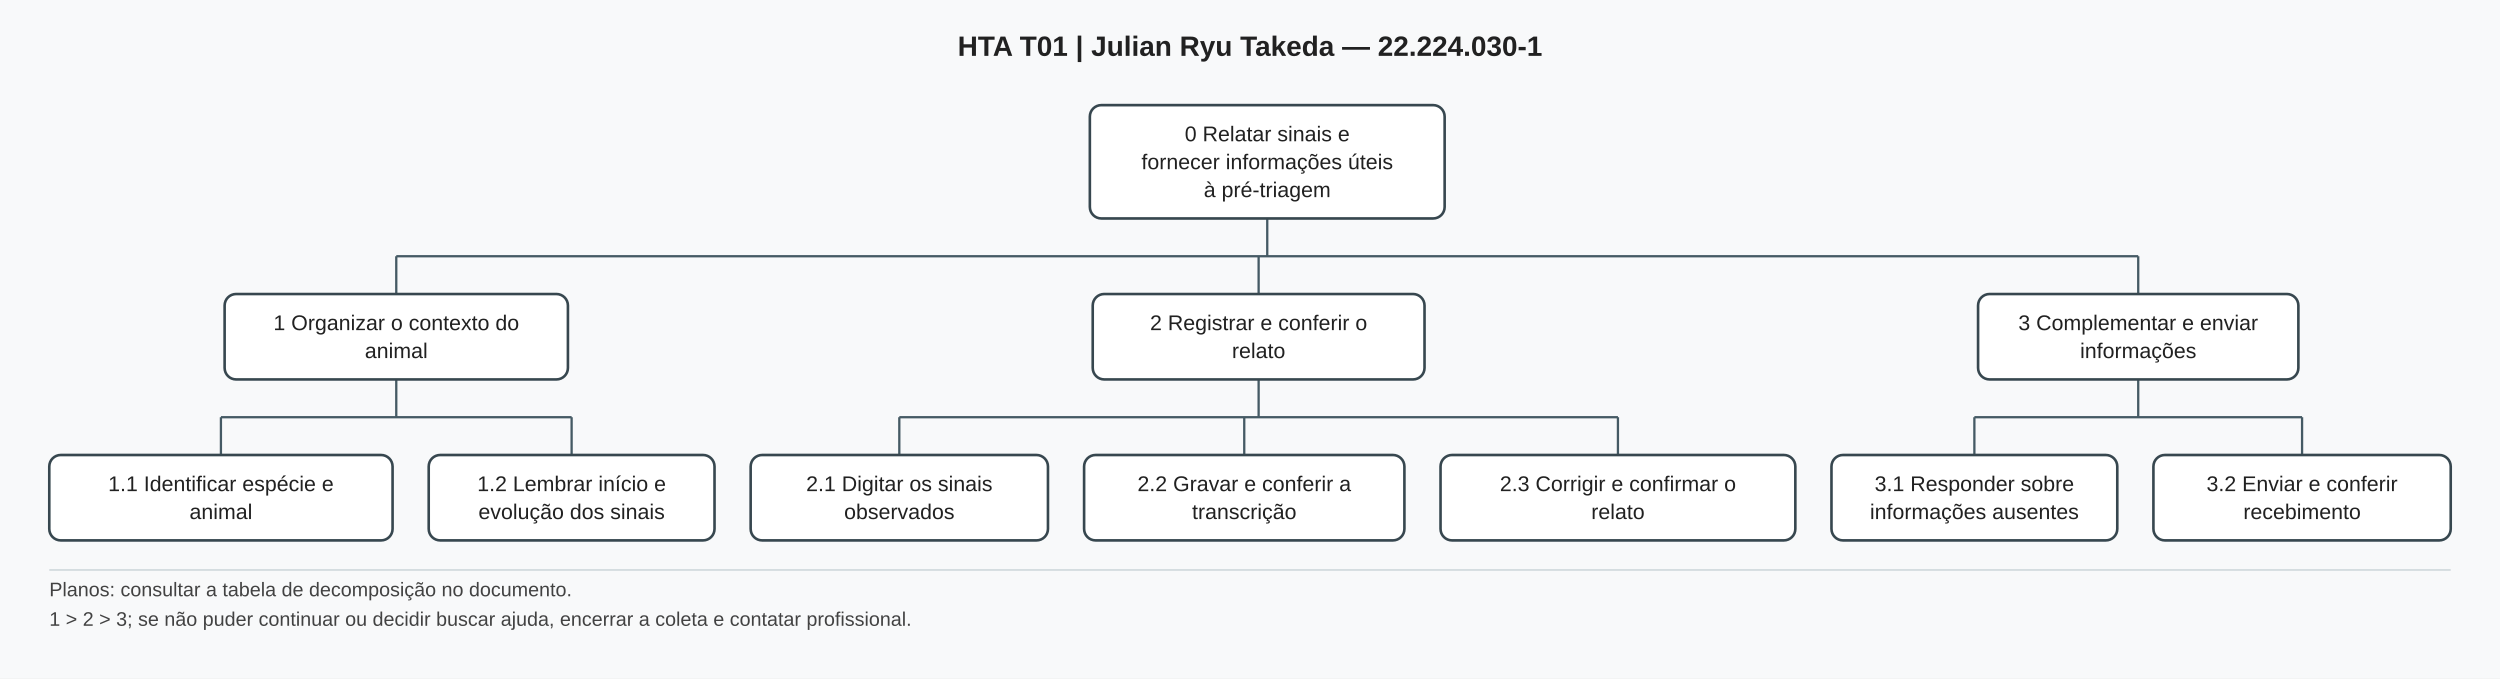
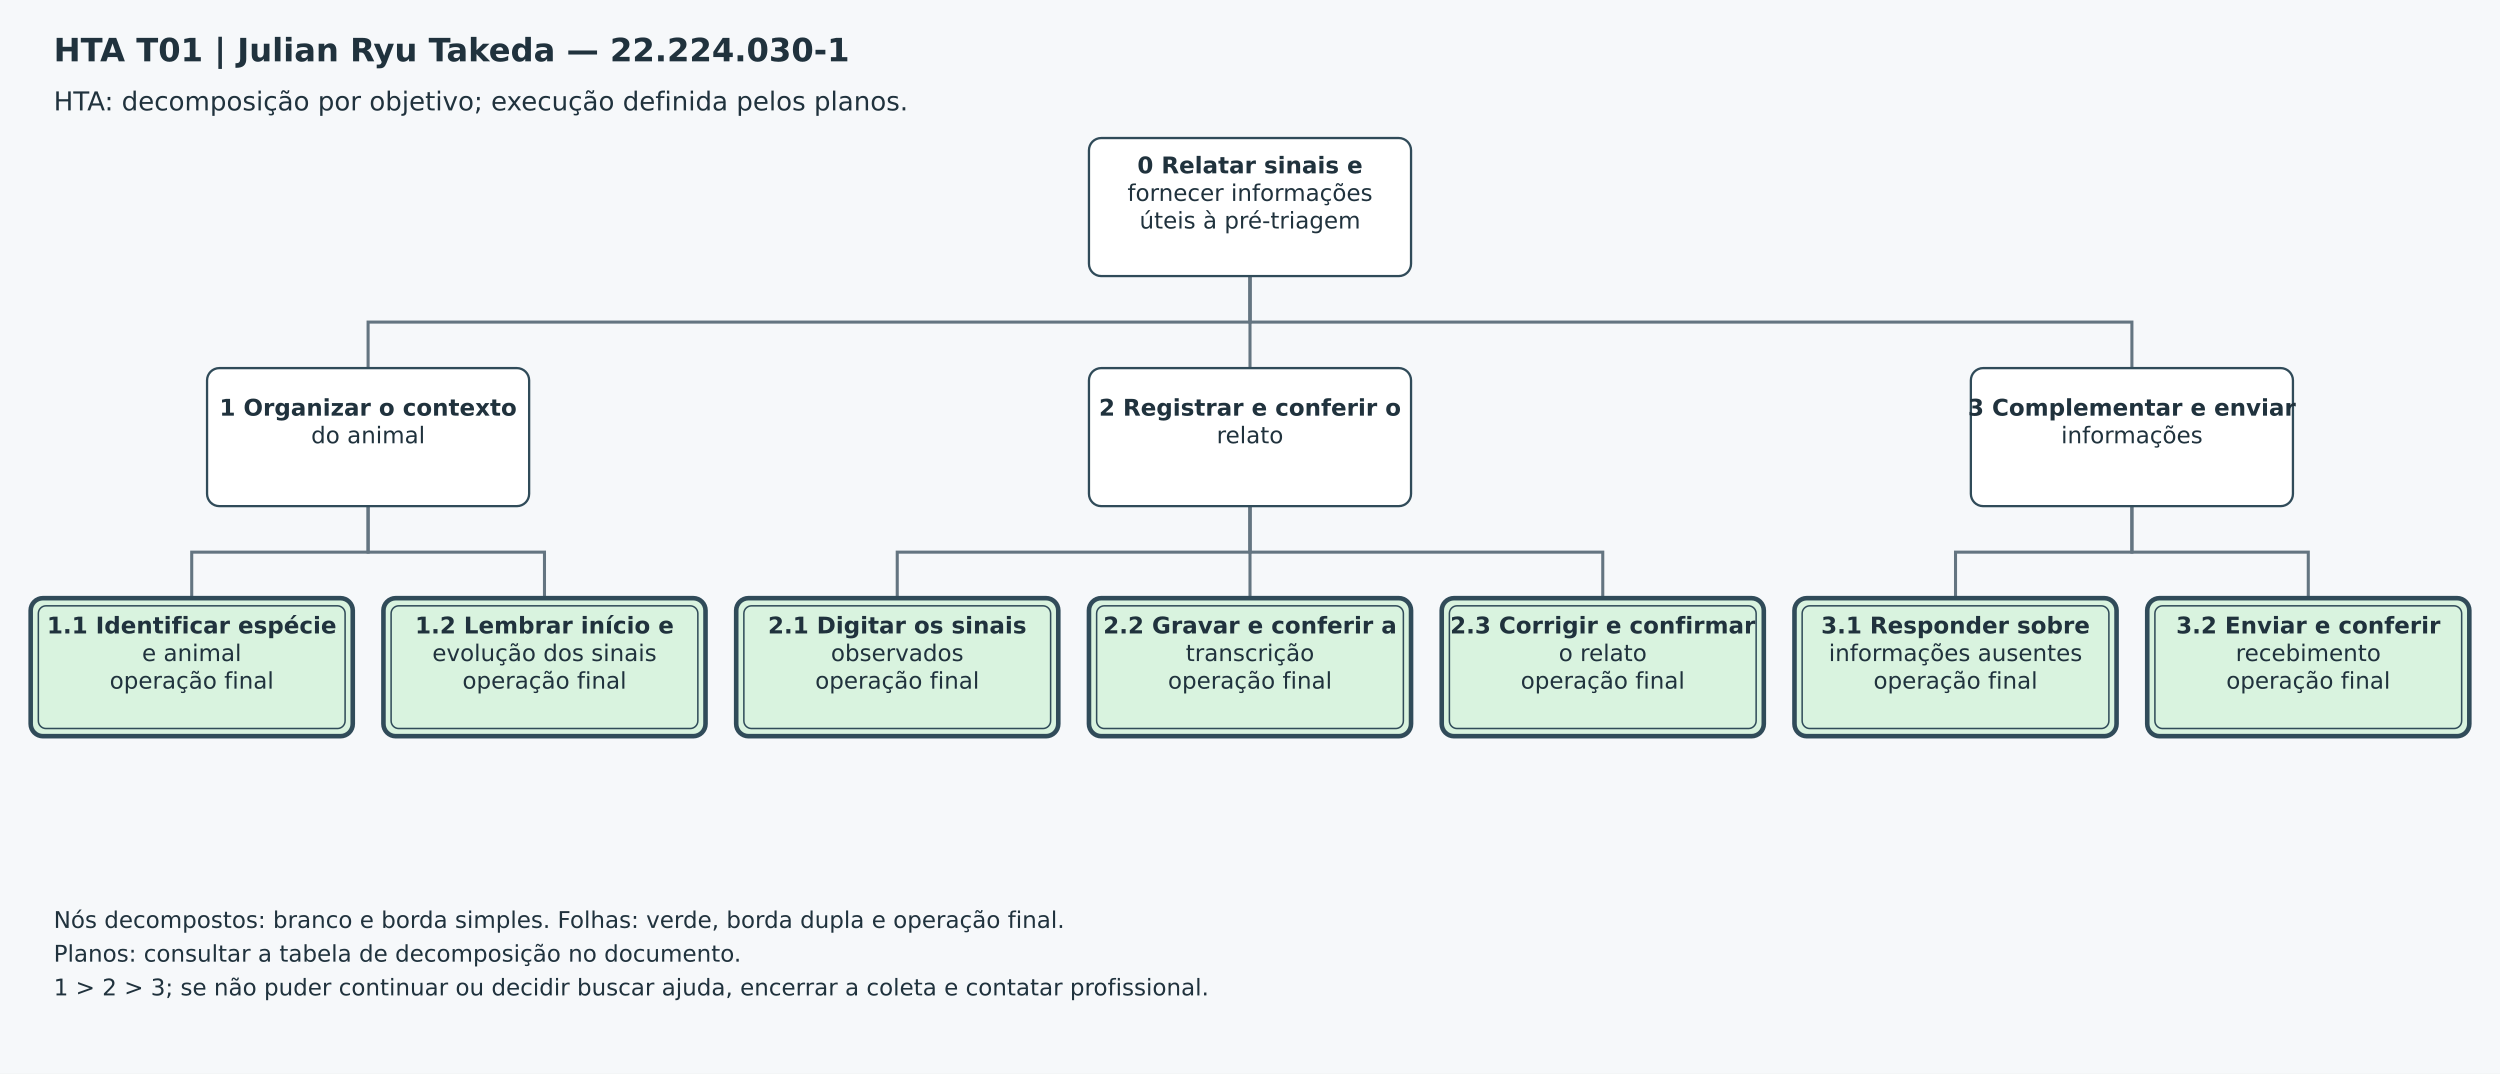
- <svg xmlns="http://www.w3.org/2000/svg" width="1522" height="413" viewBox="0 0 1522 413" font-family="Arial, Helvetica, sans-serif">
-   <style>.ln{fill:none;stroke:#455a64;stroke-width:1.4}.lbl{font-size:13px;fill:#212121;text-anchor:middle}.op{font-size:13px;font-weight:bold;fill:#c62828;text-anchor:middle;font-family:Consolas,monospace}.badge{font-size:11px;font-weight:bold;fill:#fff;text-anchor:middle}.title{font-size:17px;font-weight:bold;fill:#212121;text-anchor:middle}.ft{font-size:12px;fill:#424242}</style>
-   <rect width="100%" height="100%" fill="#f8f9fa" />
-   <text x="761.0" y="34" class="title">HTA T01 | Julian Ryu Takeda — 22.224.030-1</text>
-   <path d="M771.5,133 V156.0" class="ln" />
-   <path d="M241.25,156.0 H1301.75" class="ln" />
-   <path d="M241.25,156.0 V179" class="ln" />
-   <path d="M766.25,156.0 V179" class="ln" />
-   <path d="M1301.75,156.0 V179" class="ln" />
-   <rect x="663.5" y="64" width="216.0" height="69" rx="7" fill="#ffffff" stroke="#37474f" stroke-width="1.6" />
-   <text x="771.5" y="86" class="lbl">0 Relatar sinais e</text>
-   <text x="771.5" y="103" class="lbl">fornecer informações úteis</text>
-   <text x="771.5" y="120" class="lbl">à pré-triagem</text>
-   <path d="M241.25,231 V254.0" class="ln" />
-   <path d="M134.5,254.0 H348.0" class="ln" />
-   <path d="M134.5,254.0 V277" class="ln" />
-   <path d="M348.0,254.0 V277" class="ln" />
-   <rect x="136.75" y="179" width="209.0" height="52" rx="7" fill="#ffffff" stroke="#37474f" stroke-width="1.6" />
-   <text x="241.25" y="201" class="lbl">1 Organizar o contexto do</text>
-   <text x="241.25" y="218" class="lbl">animal</text>
-   <rect x="30.0" y="277" width="209.0" height="52" rx="7" fill="#ffffff" stroke="#37474f" stroke-width="1.6" />
-   <text x="134.5" y="299" class="lbl">1.1 Identificar espécie e</text>
-   <text x="134.5" y="316" class="lbl">animal</text>
-   <rect x="261.0" y="277" width="174.0" height="52" rx="7" fill="#ffffff" stroke="#37474f" stroke-width="1.6" />
-   <text x="348.0" y="299" class="lbl">1.2 Lembrar início e</text>
-   <text x="348.0" y="316" class="lbl">evolução dos sinais</text>
-   <path d="M766.25,231 V254.0" class="ln" />
-   <path d="M547.5,254.0 H985.0" class="ln" />
-   <path d="M547.5,254.0 V277" class="ln" />
-   <path d="M757.5,254.0 V277" class="ln" />
-   <path d="M985.0,254.0 V277" class="ln" />
-   <rect x="665.25" y="179" width="202.0" height="52" rx="7" fill="#ffffff" stroke="#37474f" stroke-width="1.6" />
-   <text x="766.25" y="201" class="lbl">2 Registrar e conferir o</text>
-   <text x="766.25" y="218" class="lbl">relato</text>
-   <rect x="457.0" y="277" width="181.0" height="52" rx="7" fill="#ffffff" stroke="#37474f" stroke-width="1.6" />
-   <text x="547.5" y="299" class="lbl">2.1 Digitar os sinais</text>
-   <text x="547.5" y="316" class="lbl">observados</text>
-   <rect x="660.0" y="277" width="195.0" height="52" rx="7" fill="#ffffff" stroke="#37474f" stroke-width="1.6" />
-   <text x="757.5" y="299" class="lbl">2.2 Gravar e conferir a</text>
-   <text x="757.5" y="316" class="lbl">transcrição</text>
-   <rect x="877.0" y="277" width="216.0" height="52" rx="7" fill="#ffffff" stroke="#37474f" stroke-width="1.6" />
-   <text x="985.0" y="299" class="lbl">2.3 Corrigir e confirmar o</text>
-   <text x="985.0" y="316" class="lbl">relato</text>
-   <path d="M1301.75,231 V254.0" class="ln" />
-   <path d="M1202.0,254.0 H1401.5" class="ln" />
-   <path d="M1202.0,254.0 V277" class="ln" />
-   <path d="M1401.5,254.0 V277" class="ln" />
-   <rect x="1204.25" y="179" width="195.0" height="52" rx="7" fill="#ffffff" stroke="#37474f" stroke-width="1.6" />
-   <text x="1301.75" y="201" class="lbl">3 Complementar e enviar</text>
-   <text x="1301.75" y="218" class="lbl">informações</text>
-   <rect x="1115.0" y="277" width="174.0" height="52" rx="7" fill="#ffffff" stroke="#37474f" stroke-width="1.6" />
-   <text x="1202.0" y="299" class="lbl">3.1 Responder sobre</text>
-   <text x="1202.0" y="316" class="lbl">informações ausentes</text>
-   <rect x="1311.0" y="277" width="181.0" height="52" rx="7" fill="#ffffff" stroke="#37474f" stroke-width="1.6" />
-   <text x="1401.5" y="299" class="lbl">3.2 Enviar e conferir</text>
-   <text x="1401.5" y="316" class="lbl">recebimento</text>
-   <path d="M30,347 H1492.0" stroke="#cfd8dc" />
-   <text x="30" y="363" class="ft">Planos: consultar a tabela de decomposição no documento.</text>
-   <text x="30" y="381" class="ft">1 &gt; 2 &gt; 3; se não puder continuar ou decidir buscar ajuda, encerrar a coleta e contatar profissional.</text>
+ <svg xmlns="http://www.w3.org/2000/svg" width="1630" height="700" viewBox="0 0 1630 700" role="img">
+   <rect width="100%" height="100%" fill="#f6f8fa" />
+   <text x="35" y="40" text-anchor="start" font-family="DejaVu Sans, sans-serif" font-size="21" font-weight="bold" fill="#20323d">HTA T01 | Julian Ryu Takeda — 22.224.030-1</text>
+   <text x="35" y="72" text-anchor="start" font-family="DejaVu Sans, sans-serif" font-size="17" font-weight="normal" fill="#20323d">HTA: decomposição por objetivo; execução definida pelos planos.</text>
+   <path d="M 240.0 330 V 360.0 H 125 V 390" fill="none" stroke="#647581" stroke-width="2" />
+   <path d="M 240.0 330 V 360.0 H 355 V 390" fill="none" stroke="#647581" stroke-width="2" />
+   <path d="M 815.0 330 V 360.0 H 585 V 390" fill="none" stroke="#647581" stroke-width="2" />
+   <path d="M 815.0 330 V 360.0 H 815 V 390" fill="none" stroke="#647581" stroke-width="2" />
+   <path d="M 815.0 330 V 360.0 H 1045 V 390" fill="none" stroke="#647581" stroke-width="2" />
+   <path d="M 1390.0 330 V 360.0 H 1275 V 390" fill="none" stroke="#647581" stroke-width="2" />
+   <path d="M 1390.0 330 V 360.0 H 1505 V 390" fill="none" stroke="#647581" stroke-width="2" />
+   <path d="M 815.0 180 V 210.0 H 240.0 V 240" fill="none" stroke="#647581" stroke-width="2" />
+   <path d="M 815.0 180 V 210.0 H 815.0 V 240" fill="none" stroke="#647581" stroke-width="2" />
+   <path d="M 815.0 180 V 210.0 H 1390.0 V 240" fill="none" stroke="#647581" stroke-width="2" />
+   <rect x="20" y="390" width="210" height="90" rx="8" fill="#d9f3df" stroke="#304b59" stroke-width="3" />
+   <rect x="25" y="395" width="200" height="80" rx="5" fill="none" stroke="#304b59" />
+   <text x="125" y="413" text-anchor="middle" font-family="DejaVu Sans, sans-serif" font-size="15" font-weight="bold" fill="#20323d">1.1 Identificar espécie</text>
+   <text x="125" y="431" text-anchor="middle" font-family="DejaVu Sans, sans-serif" font-size="15" font-weight="normal" fill="#20323d">e animal</text>
+   <text x="125" y="449" text-anchor="middle" font-family="DejaVu Sans, sans-serif" font-size="15" font-weight="normal" fill="#20323d">operação final</text>
+   <rect x="250" y="390" width="210" height="90" rx="8" fill="#d9f3df" stroke="#304b59" stroke-width="3" />
+   <rect x="255" y="395" width="200" height="80" rx="5" fill="none" stroke="#304b59" />
+   <text x="355" y="413" text-anchor="middle" font-family="DejaVu Sans, sans-serif" font-size="15" font-weight="bold" fill="#20323d">1.2 Lembrar início e</text>
+   <text x="355" y="431" text-anchor="middle" font-family="DejaVu Sans, sans-serif" font-size="15" font-weight="normal" fill="#20323d">evolução dos sinais</text>
+   <text x="355" y="449" text-anchor="middle" font-family="DejaVu Sans, sans-serif" font-size="15" font-weight="normal" fill="#20323d">operação final</text>
+   <rect x="135.0" y="240" width="210" height="90" rx="8" fill="#fff" stroke="#304b59" stroke-width="1.5" />
+   <text x="240.0" y="271" text-anchor="middle" font-family="DejaVu Sans, sans-serif" font-size="15" font-weight="bold" fill="#20323d">1 Organizar o contexto</text>
+   <text x="240.0" y="289" text-anchor="middle" font-family="DejaVu Sans, sans-serif" font-size="15" font-weight="normal" fill="#20323d">do animal</text>
+   <rect x="480" y="390" width="210" height="90" rx="8" fill="#d9f3df" stroke="#304b59" stroke-width="3" />
+   <rect x="485" y="395" width="200" height="80" rx="5" fill="none" stroke="#304b59" />
+   <text x="585" y="413" text-anchor="middle" font-family="DejaVu Sans, sans-serif" font-size="15" font-weight="bold" fill="#20323d">2.1 Digitar os sinais</text>
+   <text x="585" y="431" text-anchor="middle" font-family="DejaVu Sans, sans-serif" font-size="15" font-weight="normal" fill="#20323d">observados</text>
+   <text x="585" y="449" text-anchor="middle" font-family="DejaVu Sans, sans-serif" font-size="15" font-weight="normal" fill="#20323d">operação final</text>
+   <rect x="710" y="390" width="210" height="90" rx="8" fill="#d9f3df" stroke="#304b59" stroke-width="3" />
+   <rect x="715" y="395" width="200" height="80" rx="5" fill="none" stroke="#304b59" />
+   <text x="815" y="413" text-anchor="middle" font-family="DejaVu Sans, sans-serif" font-size="15" font-weight="bold" fill="#20323d">2.2 Gravar e conferir a</text>
+   <text x="815" y="431" text-anchor="middle" font-family="DejaVu Sans, sans-serif" font-size="15" font-weight="normal" fill="#20323d">transcrição</text>
+   <text x="815" y="449" text-anchor="middle" font-family="DejaVu Sans, sans-serif" font-size="15" font-weight="normal" fill="#20323d">operação final</text>
+   <rect x="940" y="390" width="210" height="90" rx="8" fill="#d9f3df" stroke="#304b59" stroke-width="3" />
+   <rect x="945" y="395" width="200" height="80" rx="5" fill="none" stroke="#304b59" />
+   <text x="1045" y="413" text-anchor="middle" font-family="DejaVu Sans, sans-serif" font-size="15" font-weight="bold" fill="#20323d">2.3 Corrigir e confirmar</text>
+   <text x="1045" y="431" text-anchor="middle" font-family="DejaVu Sans, sans-serif" font-size="15" font-weight="normal" fill="#20323d">o relato</text>
+   <text x="1045" y="449" text-anchor="middle" font-family="DejaVu Sans, sans-serif" font-size="15" font-weight="normal" fill="#20323d">operação final</text>
+   <rect x="710.0" y="240" width="210" height="90" rx="8" fill="#fff" stroke="#304b59" stroke-width="1.5" />
+   <text x="815.0" y="271" text-anchor="middle" font-family="DejaVu Sans, sans-serif" font-size="15" font-weight="bold" fill="#20323d">2 Registrar e conferir o</text>
+   <text x="815.0" y="289" text-anchor="middle" font-family="DejaVu Sans, sans-serif" font-size="15" font-weight="normal" fill="#20323d">relato</text>
+   <rect x="1170" y="390" width="210" height="90" rx="8" fill="#d9f3df" stroke="#304b59" stroke-width="3" />
+   <rect x="1175" y="395" width="200" height="80" rx="5" fill="none" stroke="#304b59" />
+   <text x="1275" y="413" text-anchor="middle" font-family="DejaVu Sans, sans-serif" font-size="15" font-weight="bold" fill="#20323d">3.1 Responder sobre</text>
+   <text x="1275" y="431" text-anchor="middle" font-family="DejaVu Sans, sans-serif" font-size="15" font-weight="normal" fill="#20323d">informações ausentes</text>
+   <text x="1275" y="449" text-anchor="middle" font-family="DejaVu Sans, sans-serif" font-size="15" font-weight="normal" fill="#20323d">operação final</text>
+   <rect x="1400" y="390" width="210" height="90" rx="8" fill="#d9f3df" stroke="#304b59" stroke-width="3" />
+   <rect x="1405" y="395" width="200" height="80" rx="5" fill="none" stroke="#304b59" />
+   <text x="1505" y="413" text-anchor="middle" font-family="DejaVu Sans, sans-serif" font-size="15" font-weight="bold" fill="#20323d">3.2 Enviar e conferir</text>
+   <text x="1505" y="431" text-anchor="middle" font-family="DejaVu Sans, sans-serif" font-size="15" font-weight="normal" fill="#20323d">recebimento</text>
+   <text x="1505" y="449" text-anchor="middle" font-family="DejaVu Sans, sans-serif" font-size="15" font-weight="normal" fill="#20323d">operação final</text>
+   <rect x="1285.0" y="240" width="210" height="90" rx="8" fill="#fff" stroke="#304b59" stroke-width="1.5" />
+   <text x="1390.0" y="271" text-anchor="middle" font-family="DejaVu Sans, sans-serif" font-size="15" font-weight="bold" fill="#20323d">3 Complementar e enviar</text>
+   <text x="1390.0" y="289" text-anchor="middle" font-family="DejaVu Sans, sans-serif" font-size="15" font-weight="normal" fill="#20323d">informações</text>
+   <rect x="710.0" y="90" width="210" height="90" rx="8" fill="#fff" stroke="#304b59" stroke-width="1.5" />
+   <text x="815.0" y="113" text-anchor="middle" font-family="DejaVu Sans, sans-serif" font-size="15" font-weight="bold" fill="#20323d">0 Relatar sinais e</text>
+   <text x="815.0" y="131" text-anchor="middle" font-family="DejaVu Sans, sans-serif" font-size="15" font-weight="normal" fill="#20323d">fornecer informações</text>
+   <text x="815.0" y="149" text-anchor="middle" font-family="DejaVu Sans, sans-serif" font-size="15" font-weight="normal" fill="#20323d">úteis à pré-triagem</text>
+   <text x="35" y="605" text-anchor="start" font-family="DejaVu Sans, sans-serif" font-size="15" font-weight="normal" fill="#20323d">Nós decompostos: branco e borda simples. Folhas: verde, borda dupla e operação final.</text>
+   <text x="35" y="627" text-anchor="start" font-family="DejaVu Sans, sans-serif" font-size="15" font-weight="normal" fill="#20323d">Planos: consultar a tabela de decomposição no documento.</text>
+   <text x="35" y="649" text-anchor="start" font-family="DejaVu Sans, sans-serif" font-size="15" font-weight="normal" fill="#20323d">1 &gt; 2 &gt; 3; se não puder continuar ou decidir buscar ajuda, encerrar a coleta e contatar profissional.</text>
</svg>
